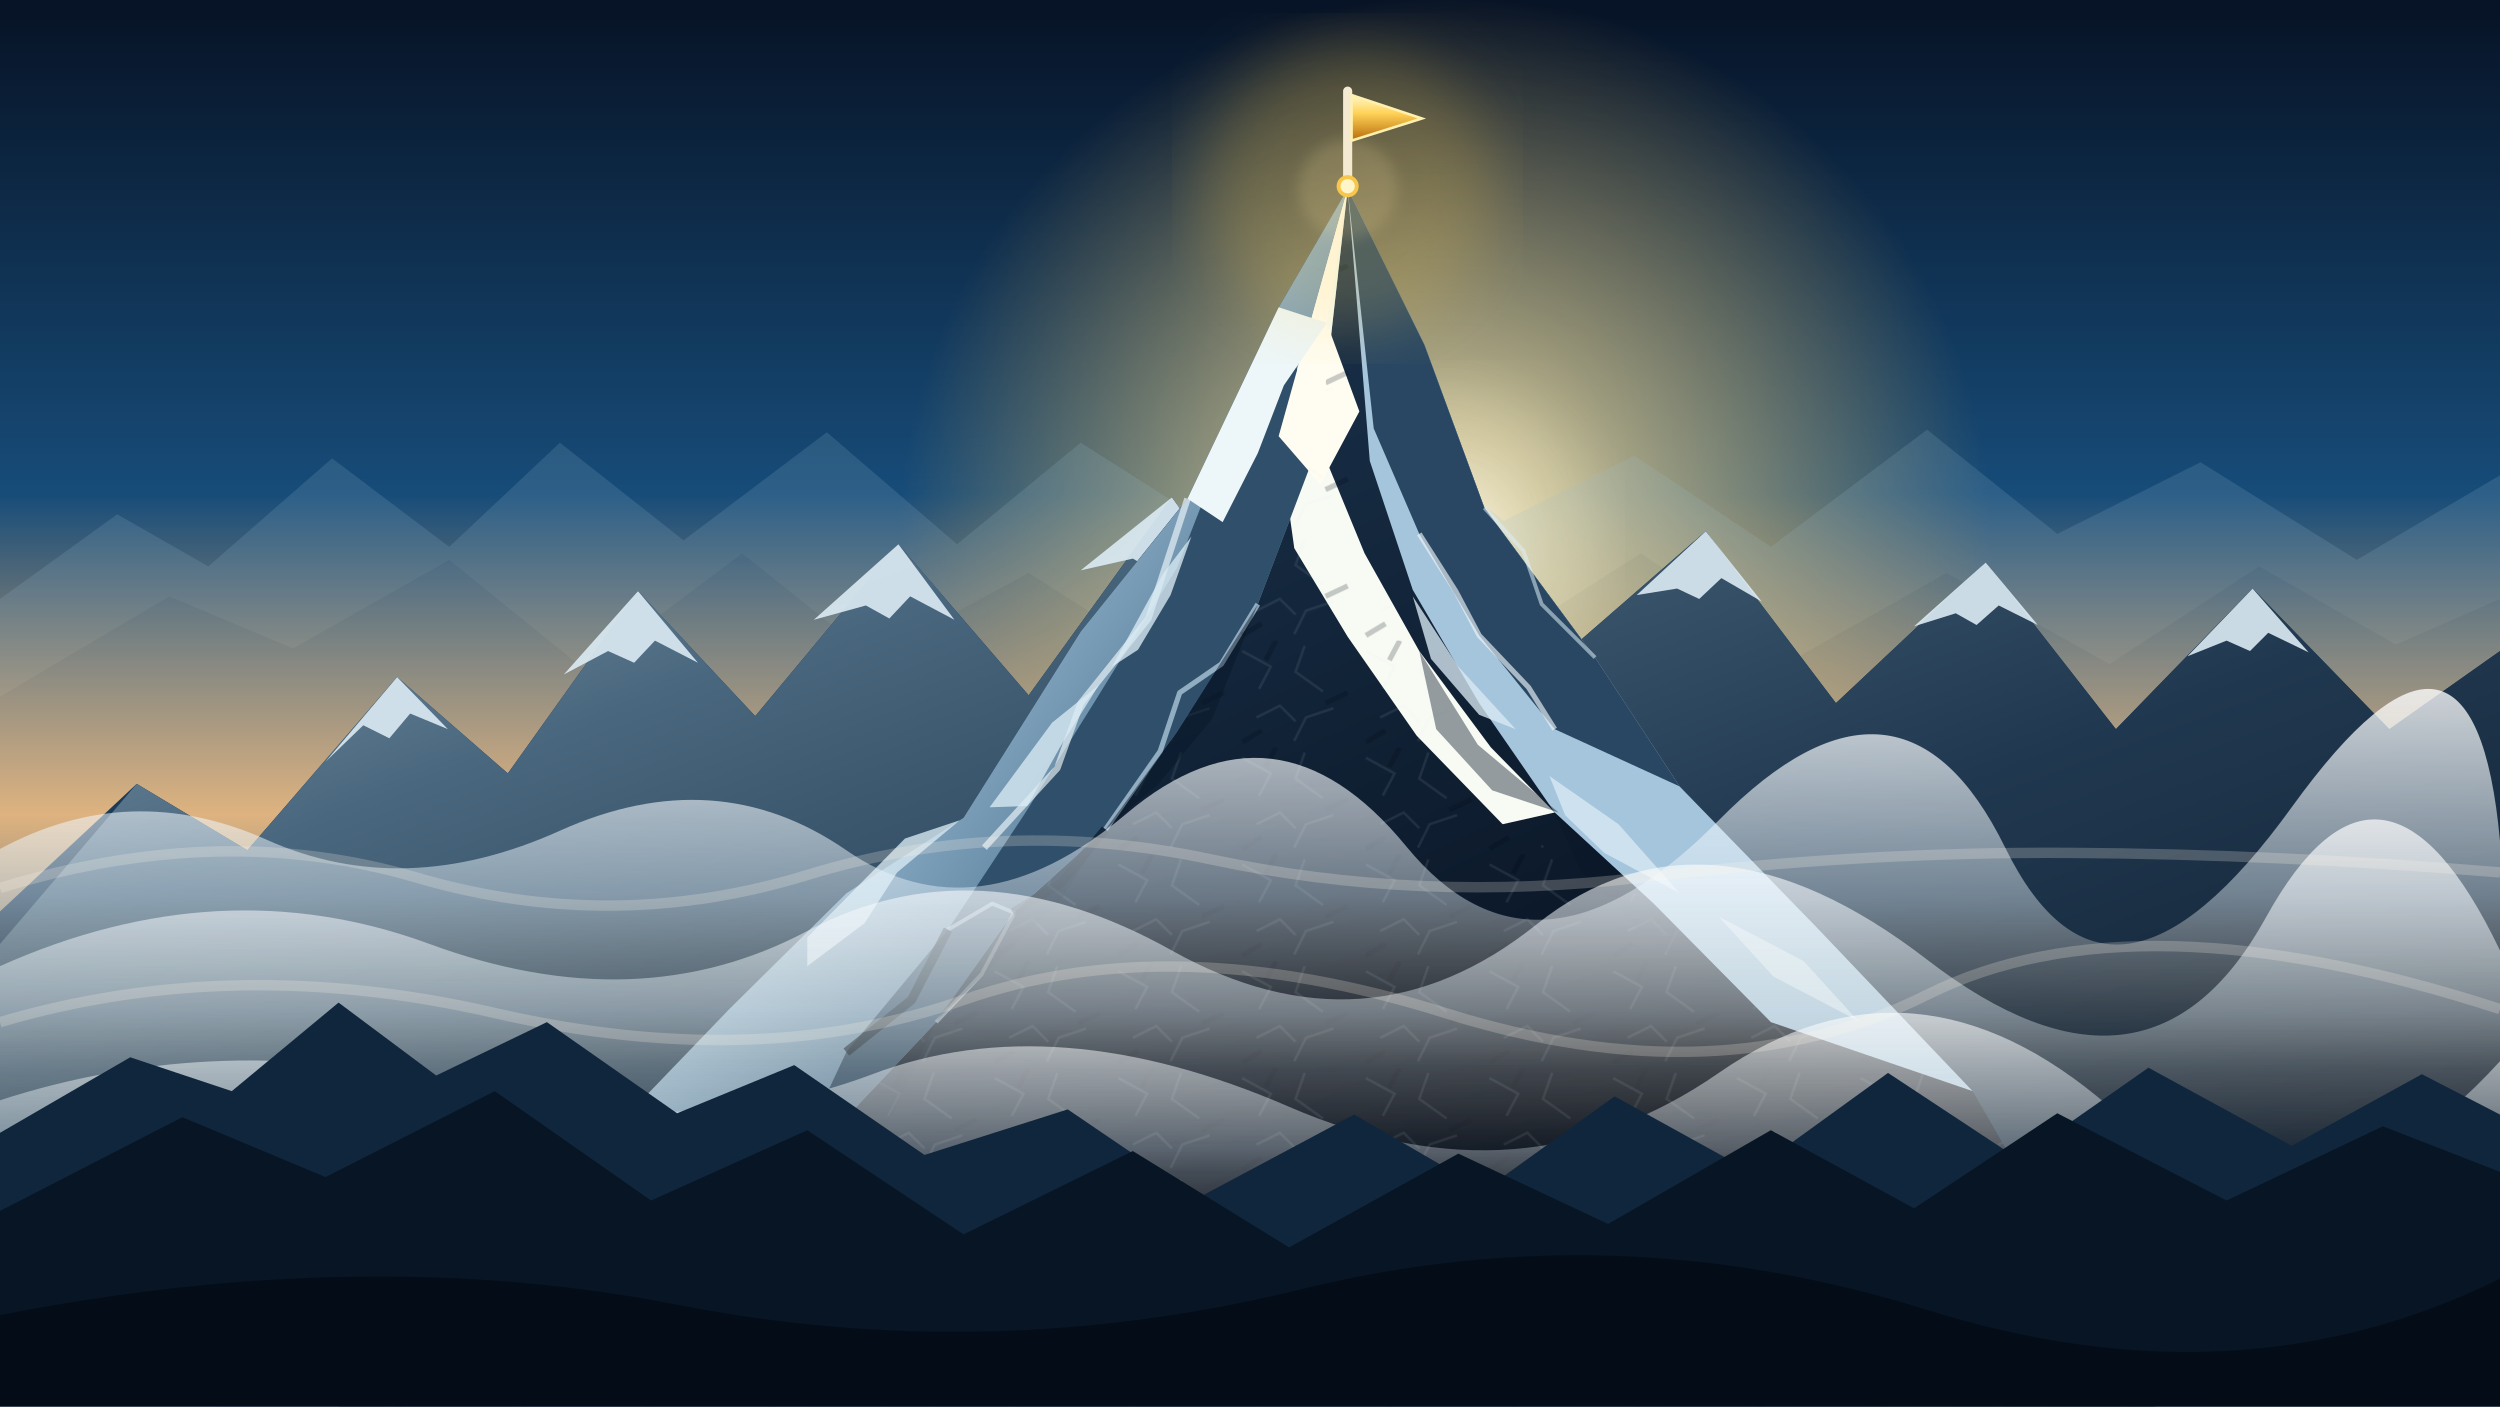
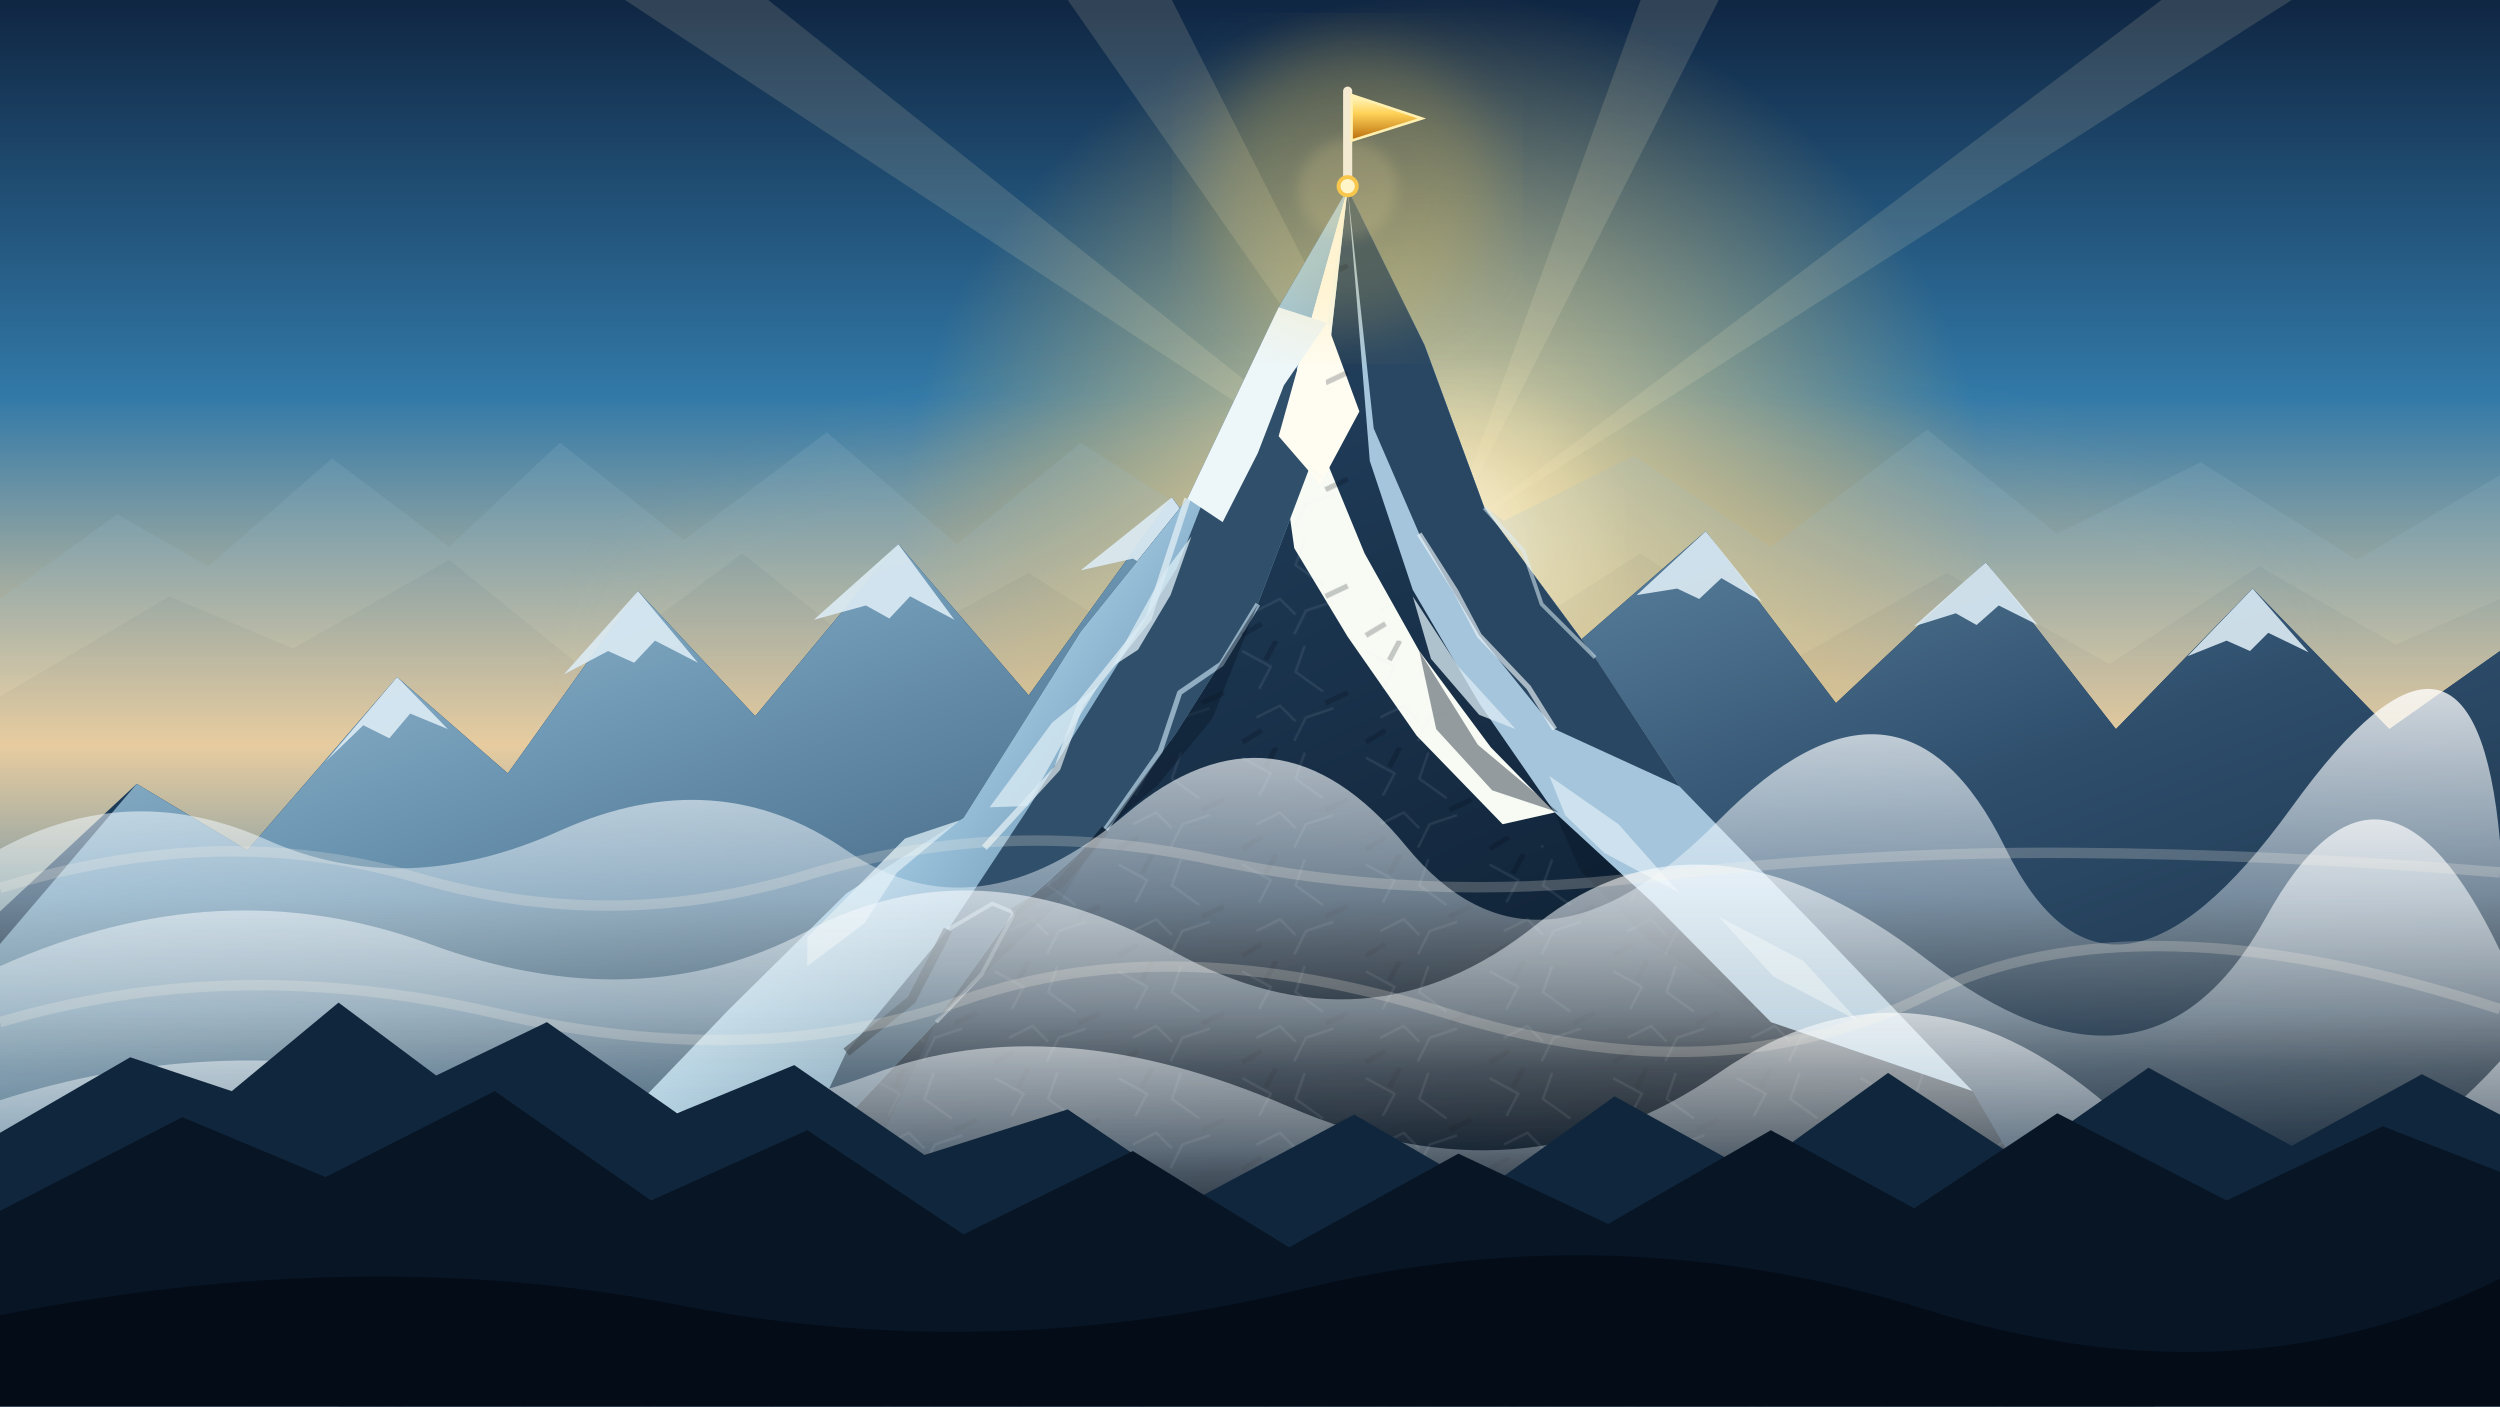
<svg xmlns="http://www.w3.org/2000/svg" width="1920" height="1080" viewBox="0 0 1920 1080">
  <defs>
    <linearGradient id="sky" x2="0" y2="1">
-       <stop stop-color="#071326" />
-       <stop offset=".35" stop-color="#174c79" />
-       <stop offset=".58" stop-color="#f4b875" />
-       <stop offset=".76" stop-color="#244b6a" />
-       <stop offset="1" stop-color="#081323" />
+       <stop stop-color="#102744" />
+       <stop offset=".28" stop-color="#3279a8" />
+       <stop offset=".53" stop-color="#ffd69a" />
+       <stop offset=".7" stop-color="#477fa2" />
+       <stop offset="1" stop-color="#10233a" />
    </linearGradient>
    <radialGradient id="sun">
      <stop stop-color="#fffce9" stop-opacity=".98" />
      <stop offset=".2" stop-color="#ffe4a0" stop-opacity=".75" />
      <stop offset="1" stop-color="#ffbd45" stop-opacity="0" />
    </radialGradient>
    <linearGradient id="ice" x1="0" y1="0" x2="1" y2="1">
-       <stop stop-color="#f8fdff" />
-       <stop offset=".22" stop-color="#d4e7f3" />
-       <stop offset=".48" stop-color="#8caec7" />
-       <stop offset=".75" stop-color="#3b607f" />
-       <stop offset="1" stop-color="#172e49" />
+       <stop stop-color="#ffffff" />
+       <stop offset=".22" stop-color="#e8f6ff" />
+       <stop offset=".48" stop-color="#a9d0e8" />
+       <stop offset=".75" stop-color="#527c9b" />
+       <stop offset="1" stop-color="#203d5b" />
    </linearGradient>
    <linearGradient id="litrock" x1="0" y1="0" x2="1" y2="1">
-       <stop stop-color="#91a9b9" />
-       <stop offset=".25" stop-color="#49677e" />
-       <stop offset=".56" stop-color="#20384f" />
-       <stop offset="1" stop-color="#081321" />
+       <stop stop-color="#c0d9e8" />
+       <stop offset=".25" stop-color="#6f99b5" />
+       <stop offset=".56" stop-color="#2e4e6c" />
+       <stop offset="1" stop-color="#0c1b2c" />
    </linearGradient>
    <linearGradient id="shadowrock" x1="0" y1="0" x2=".7" y2="1">
-       <stop stop-color="#45637a" />
-       <stop offset=".35" stop-color="#172d45" />
-       <stop offset="1" stop-color="#030914" />
+       <stop stop-color="#648aa7" />
+       <stop offset=".35" stop-color="#203d5a" />
+       <stop offset="1" stop-color="#071321" />
    </linearGradient>
    <linearGradient id="gold" x2="0" y2="1">
      <stop stop-color="#fff9c6" />
      <stop offset=".4" stop-color="#ffd258" />
      <stop offset="1" stop-color="#b86c0a" />
    </linearGradient>
    <linearGradient id="cloud" x2="0" y2="1">
      <stop stop-color="#fff" stop-opacity=".78" />
      <stop offset=".55" stop-color="#e8f3fa" stop-opacity=".42" />
      <stop offset="1" stop-color="#f7c58b" stop-opacity="0" />
    </linearGradient>
    <filter id="haze">
      <feGaussianBlur stdDeviation="18" />
    </filter>
    <filter id="soft">
      <feGaussianBlur stdDeviation="5" />
    </filter>
    <filter id="glow">
      <feGaussianBlur stdDeviation="24" />
    </filter>
    <pattern id="rockgrain" width="95" height="82" patternUnits="userSpaceOnUse">
      <path d="M4 8l22 12-9 17M52 4l-7 20 21 15M74 52l-21 7-9 18M15 59l18-9 12 12" fill="none" stroke="#d4e3ee" stroke-opacity=".12" stroke-width="2" />
      <path d="M30 0l-8 15m63 25l-17 8M4 78l15-9" fill="none" stroke="#020914" stroke-opacity=".28" stroke-width="4" />
    </pattern>
  </defs>
  <rect width="1920" height="1080" fill="url(#sky)" />
  <circle cx="1110" cy="415" r="420" fill="url(#sun)" />
  <circle cx="1110" cy="415" r="115" fill="#fff4cf" opacity=".25" filter="url(#glow)" />
+   <g opacity=".14" fill="#fff0c2">
+     <path d="M1110 415L480 0 590 0Z" />
+     <path d="M1110 415L820 0 900 0Z" />
+     <path d="M1110 415L1260 0 1320 0Z" />
+     <path d="M1110 415L1660 0 1760 0Z" />
+   </g>
+   <ellipse cx="1110" cy="500" rx="650" ry="210" fill="#ffcf85" opacity=".055" filter="url(#glow)" />
  <g fill="#9dbed2" opacity=".17">
    <path d="M0 460L90 395 160 435 255 352 345 420 430 340 525 415 635 332 735 418 830 340 940 410 1050 320 1155 400 1255 350 1360 420 1480 330 1580 410 1690 355 1810 430 1920 365V720H0Z" />
    <path d="M0 535L130 458 225 498 345 430 450 515 570 425 670 505 790 440 900 510 1020 430 1135 505 1260 425 1380 505 1495 440 1620 510 1735 435 1840 495 1920 460V770H0Z" fill="#6e98b7" />
  </g>
  <path d="M0 700L105 602 190 653 305 520 390 594 490 454 580 550 690 418 790 534 900 382 1000 520 1105 366 1210 495 1310 408 1410 540 1525 432 1625 560 1730 452 1835 560 1920 500V1080H0Z" fill="#1c3b58" />
  <path d="M0 725L105 602 190 653 305 520 390 594 490 454 580 550 690 418 790 534 900 382 1000 520 1105 366 1210 495 1310 408 1410 540 1525 432 1625 560 1730 452 1835 560 1920 500V1080H0Z" fill="url(#litrock)" />
  <g fill="#dcebf4" opacity=".9">
    <path d="M250 585l55-65 39 40-29-12-16 19-20-10z" />
    <path d="M433 518l57-64 46 55-33-17-16 17-20-9z" />
    <path d="M625 476l65-58 43 58-34-18-16 17-18-10z" />
    <path d="M830 438l70-56 42 59-33-19-20 18-19-11z" />
    <path d="M1045 420l60-54 42 53-30-15-15 14-18-9z" />
    <path d="M1257 457l53-49 43 54-31-18-17 16-17-8z" />
    <path d="M1470 481l55-49 40 48-30-15-17 15-16-9z" />
    <path d="M1680 504l50-52 43 49-31-15-14 14-18-8z" />
  </g>
  <path d="M260 1080L435 905 560 775 650 686 740 628 830 485 912 383 982 236 1035 145 1094 265 1140 390 1225 505 1290 604 1395 712 1515 838 1655 1080Z" fill="url(#shadowrock)" />
  <path d="M435 905L560 775 650 686 740 628 830 485 912 383 982 236 1035 145 1013 340 966 464 904 562 849 637 778 701 719 785 637 872 570 978Z" fill="url(#ice)" />
  <path d="M1035 145L1094 265 1140 390 1225 505 1290 604 1395 712 1515 838 1360 785 1270 694 1194 624 1136 540 1085 453 1052 354Z" fill="#a5c5dc" />
  <path d="M1035 145L1013 340 1048 425 1090 500 1145 574 1194 624 1154 633 1088 565 1035 489 994 421 982 335Z" fill="#f8fbf4" />
  <path d="M982 236L1013 340 966 464 904 562 849 637 778 701 719 785 637 872 570 978 650 808 728 714 787 625 845 532 904 436Z" fill="#304f6a" />
  <path d="M1035 145L1094 265 1140 390 1225 505 1290 604 1194 560 1136 488 1090 410 1055 329Z" fill="#294762" />
  <path d="M1035 145L1019 248 1044 316 1014 372 982 335Z" fill="#fffdf2" />
  <path d="M912 383L982 236 1019 248 986 296 966 348 939 401Z" fill="#edf6f8" />
  <g fill="none" stroke-linejoin="round">
    <path d="M912 383L882 475 830 540 812 590 756 651" stroke="#eff8fb" stroke-opacity=".65" stroke-width="5" />
    <path d="M966 464L938 510 906 532 891 577 849 637" stroke="#b9d5e6" stroke-opacity=".7" stroke-width="4" />
    <path d="M728 714L762 694 779 701 754 748 719 785" stroke="#d4e8f1" stroke-opacity=".48" stroke-width="3" />
    <path d="M1090 410L1118 454 1136 488 1174 528 1194 560" stroke="#edf6fa" stroke-opacity=".65" stroke-width="4" />
    <path d="M1140 390L1170 423 1184 464 1225 505" stroke="#dcecf5" stroke-opacity=".55" stroke-width="3" />
    <path d="M650 808L700 768 728 714M778 701L815 678 849 637" stroke="#081827" stroke-opacity=".7" stroke-width="7" />
  </g>
  <path d="M260 1080L435 905 570 978 637 872 719 785 778 701 849 637 904 562 966 464 1013 340 1035 145 1048 425 1090 500 1154 633 1270 694 1360 785 1515 838 1655 1080Z" fill="url(#rockgrain)" opacity=".75" />
  <g fill="#d9eaf3" opacity=".78">
    <path d="M620 720l75-76 42-14-48 40-25 39-44 33z" />
    <path d="M760 620l48-65 36-29-30 48-25 45z" />
    <path d="M854 512l39-71 22-29-16 45-25 42z" />
    <path d="M1085 458l35 54 44 48-28-11-37-43z" />
    <path d="M1190 596l53 37 47 53-58-31-30-29z" />
    <path d="M1320 704l65 34 42 46-65-34z" />
  </g>
  <g fill="#071525" opacity=".42">
    <path d="M575 978l62-106 82-87-39 82-54 69z" />
    <path d="M718 785l61-84 70-64-36 57-54 51z" />
    <path d="M849 637l55-75 62-98-35 88-42 51z" />
    <path d="M1090 500l45 72 62 52-51-17-43-47z" />
    <path d="M1194 624l76 70 90 91-93-62-53-54z" />
  </g>
  <circle cx="1035" cy="145" r="112" fill="#ffcf50" opacity=".20" filter="url(#glow)" />
  <circle cx="1035" cy="145" r="38" fill="#ffe7a0" opacity=".16" filter="url(#soft)" />
  <path d="M1035 143L1035 70" fill="none" stroke="#f4ead1" stroke-width="7" stroke-linecap="round" />
  <path d="M1038 73L1092 91L1038 108Z" fill="url(#gold)" stroke="#fff0b0" stroke-width="2" />
  <circle cx="1035" cy="143" r="7" fill="#fff5c8" stroke="#f8c64b" stroke-width="3" />
  <g fill="url(#cloud)">
    <path d="M0 652Q100 598 205 645T430 638T650 653T865 625T1080 650T1320 630T1540 651T1760 620T1920 646V820H0Z" />
    <path d="M0 742Q170 666 330 725T620 715T900 730T1180 710T1480 737T1740 705T1920 730V900H0Z" opacity=".9" />
    <path d="M0 845Q170 790 350 834T670 825T990 850T1320 824T1620 850T1920 815V970H0Z" opacity=".75" />
  </g>
  <g fill="none" stroke="#fff7e9" stroke-opacity=".22" stroke-width="8">
    <path d="M0 682Q170 630 320 674T620 672T930 660T1260 674T1590 655T1920 670" />
    <path d="M0 785Q180 732 380 778T740 768T1110 778T1480 764T1920 775" />
  </g>
  <path d="M0 870L100 812 178 838 260 770 335 826 420 785 520 855 610 818 710 887 820 852 920 920 1040 856 1140 914 1240 842 1345 900 1450 824 1550 890 1650 820 1760 880 1860 825 1920 856V1080H0Z" fill="#10263c" />
  <path d="M0 930L140 858 250 904 380 838 500 922 620 868 740 948 870 884 990 958 1120 886 1235 940 1360 868 1470 928 1580 855 1710 922 1830 865 1920 900V1080H0Z" fill="#071525" />
  <path d="M0 1010Q280 955 520 1002T1000 990T1480 1006T1920 982V1080H0Z" fill="#030914" opacity=".72" />
</svg>
